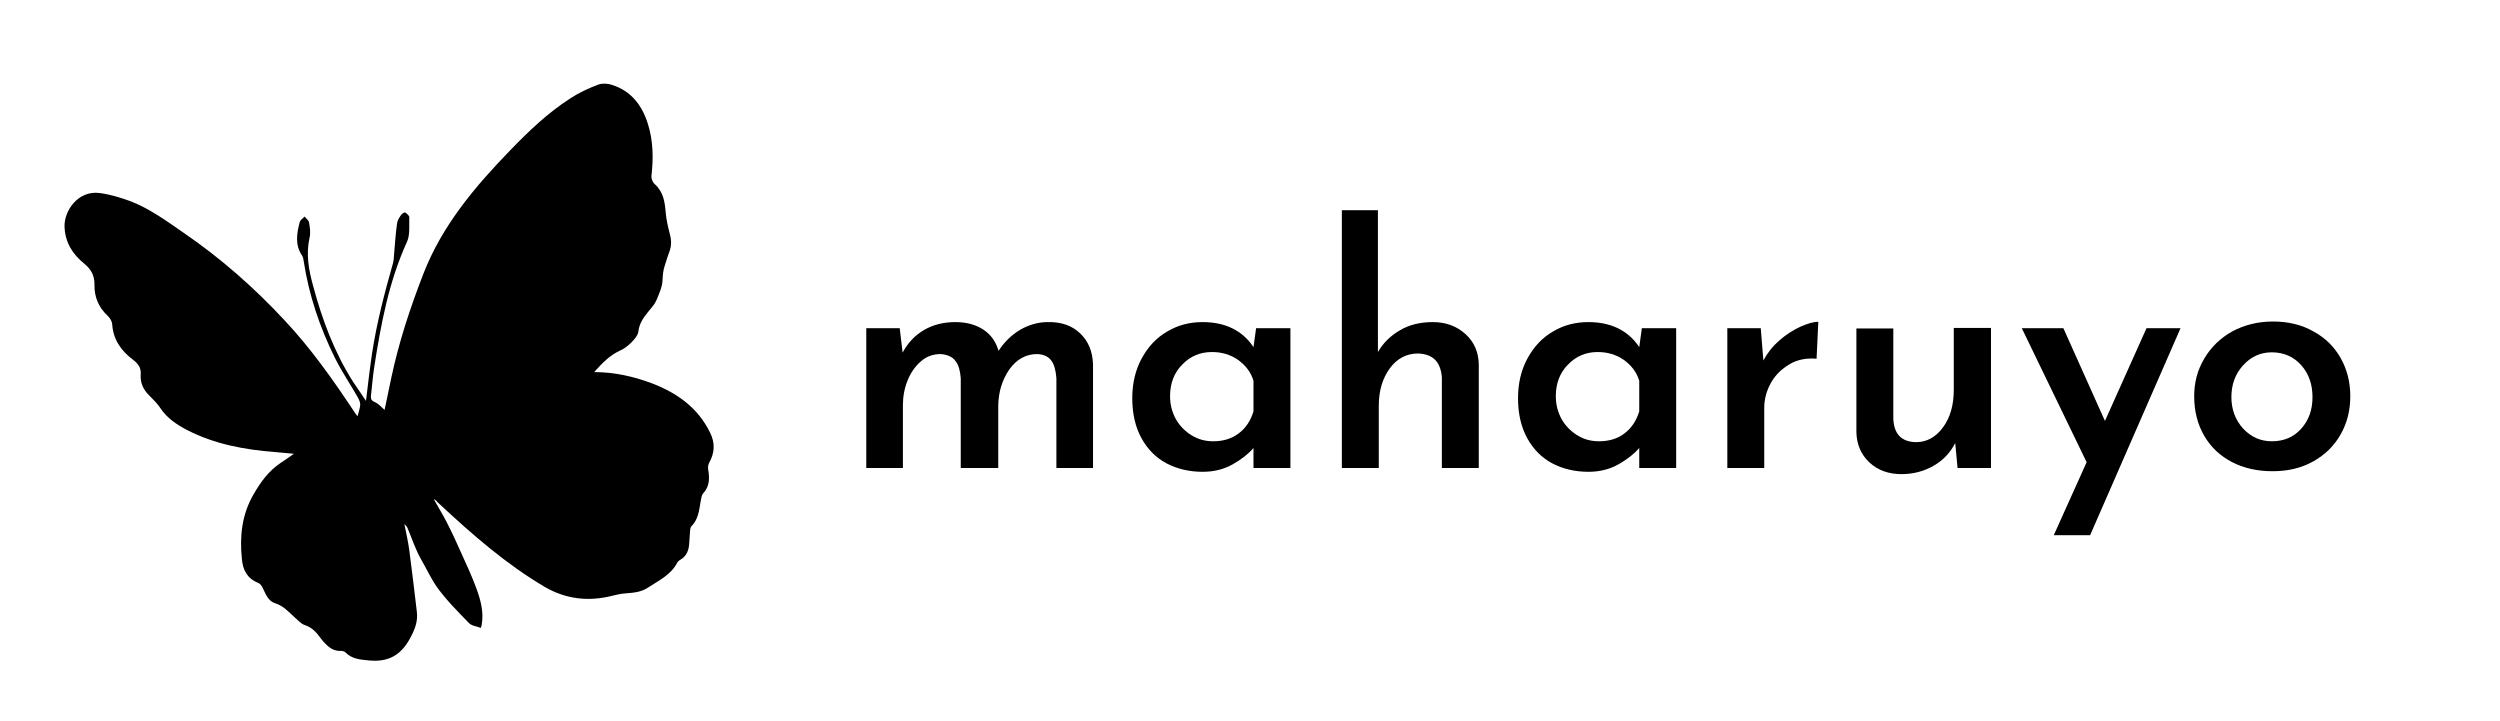
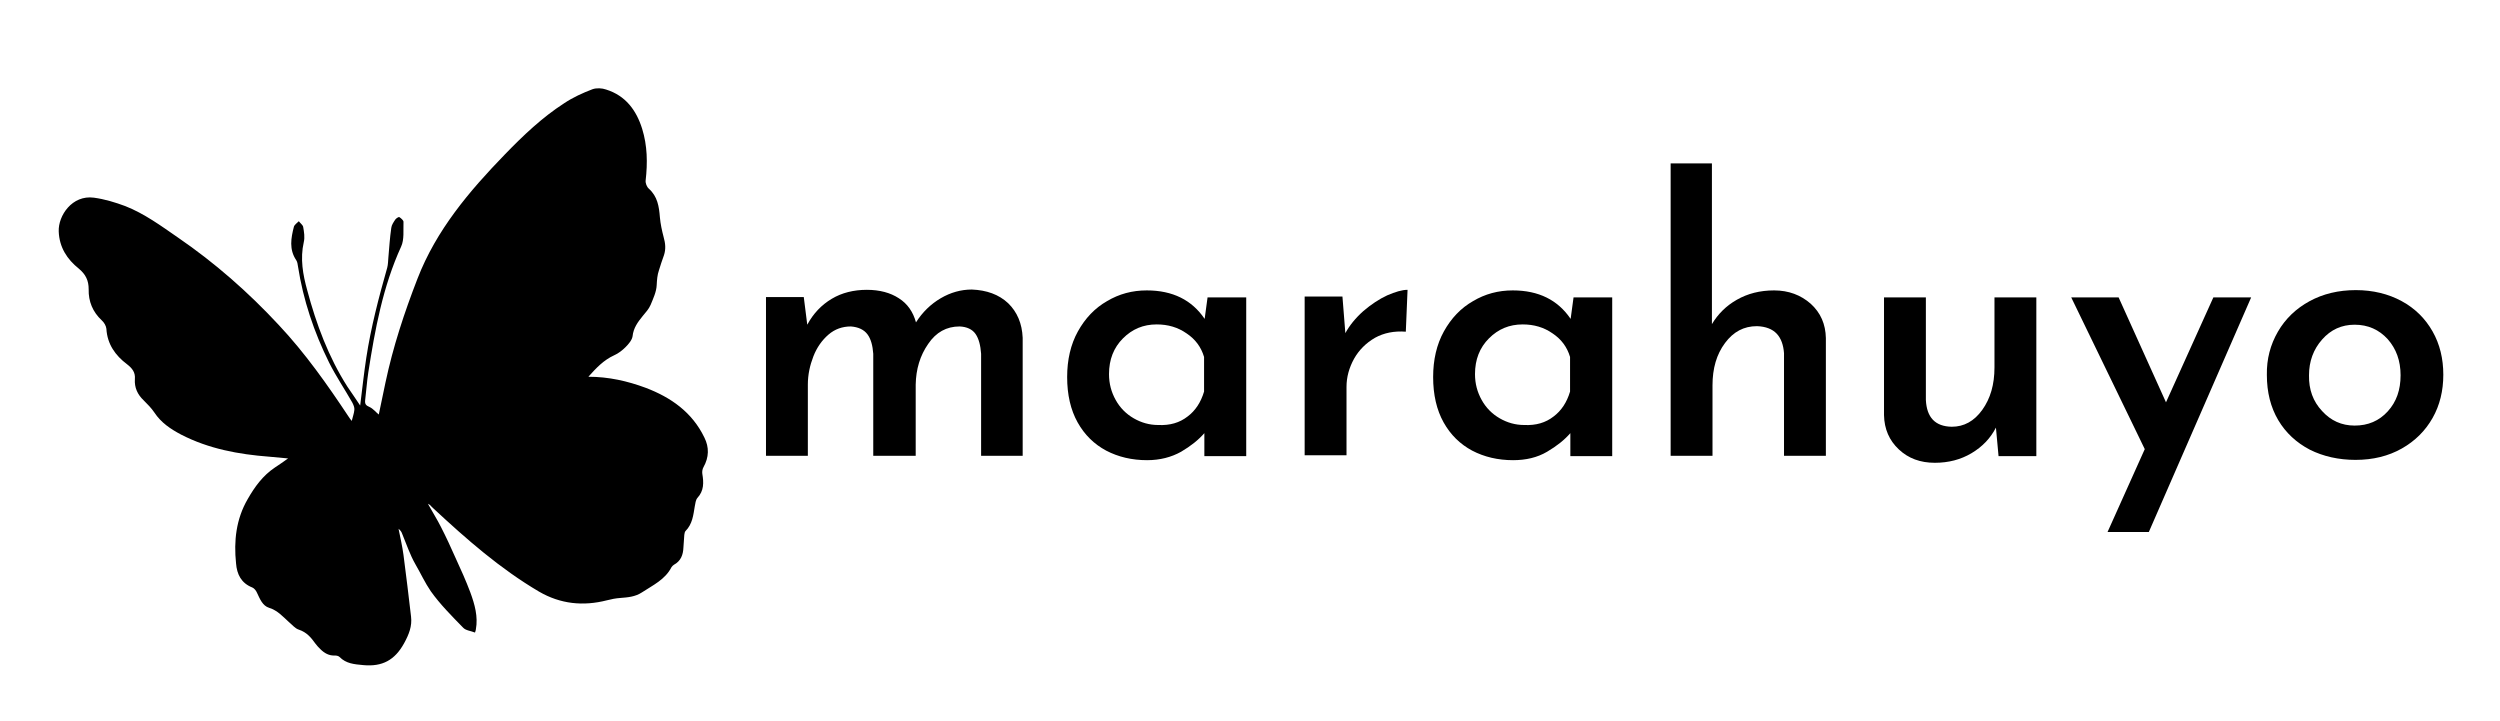
<svg xmlns="http://www.w3.org/2000/svg" version="1.1" id="Layer_1" x="0px" y="0px" viewBox="0 0 860 248" style="enable-background:new 0 0 860 248;" xml:space="preserve">
-   <path d="M204.4,128c7,0,13.5,1.5,19.7,3.8c8.7,3.3,16,8.4,20.2,17.1c1.7,3.4,1.6,6.8-0.3,10.2c-0.4,0.7-0.5,1.6-0.4,2.3  c0.5,3,0.6,5.8-1.7,8.3c-0.6,0.7-0.7,1.9-0.9,2.9c-0.5,3-0.8,6.1-3.2,8.5c-0.3,0.3-0.3,0.9-0.4,1.3c-0.1,1.4-0.2,2.9-0.3,4.3  c-0.1,2.6-0.9,4.7-3.3,6c-0.3,0.2-0.6,0.5-0.8,0.8c-2.2,4.3-6.4,6.2-10.2,8.7c-2.3,1.5-4.8,1.7-7.4,1.9c-1.5,0.1-3.1,0.4-4.6,0.8  c-8.2,2.1-16,1.3-23.4-3c-13.4-7.9-24.9-18-36.2-28.5c-0.4-0.4-0.9-0.8-1.3-1.3c-0.1-0.1-0.2-0.1-0.7-0.4c1.6,2.9,3.2,5.4,4.5,8  c1.8,3.5,3.4,7,5,10.6c1.8,3.9,3.6,7.9,5.1,11.9c1.5,4.1,2.7,8.3,1.9,12.7c0,0.2-0.1,0.5-0.3,1.1c-1.5-0.6-3.2-0.7-4.1-1.7  c-3.9-4-7.9-8-11.1-12.5c-2-2.9-3.5-6.2-5.3-9.3c-1.9-3.3-3.1-7-4.6-10.6c-0.2-0.6-0.6-1.1-1.2-1.6c0.6,3,1.3,6,1.7,9  c0.9,7.1,1.8,14.1,2.6,21.2c0.4,3.3-0.7,6.1-2.4,9.2c-3.2,5.8-7.5,8.1-14,7.5c-3.2-0.3-5.9-0.5-8.2-2.8c-0.4-0.4-1.1-0.5-1.6-0.5  c-2,0.1-3.6-0.8-5-2.2c-0.6-0.6-1.2-1.2-1.7-1.9c-1.5-2.1-3-3.9-5.7-4.8c-1.3-0.4-2.3-1.7-3.4-2.6c-2.1-1.9-3.9-4-6.8-4.9  c-2.3-0.7-3.2-3.1-4.2-5.2c-0.3-0.7-0.9-1.5-1.6-1.8c-3.8-1.5-5.3-4.5-5.6-8.3c-0.8-7.7,0-15.2,4-22.1c2.4-4.2,5.2-8.1,9.4-10.9  c1.4-0.9,2.8-1.9,4.5-3.1c-2.4-0.2-4.4-0.4-6.5-0.6c-10.5-0.8-20.8-2.7-30.3-7.6c-3.6-1.9-6.9-4.1-9.2-7.6c-1-1.5-2.4-2.9-3.7-4.2  c-2.1-2-3.2-4.4-3-7.3c0.2-2.3-0.9-3.7-2.7-5.1c-4-3-6.8-6.9-7.1-12.2c-0.1-1-0.8-2.2-1.6-2.9c-3.1-2.9-4.6-6.5-4.5-10.7  c0-3-1-5.1-3.4-7.1c-4-3.2-6.7-7.3-6.9-12.8c-0.2-5.4,4.6-12.6,12.1-11.6c3.7,0.5,7.3,1.6,10.8,2.9c6.6,2.6,12.3,6.8,18.1,10.8  c12.7,8.7,24.2,18.8,34.7,30.1c9.1,9.7,16.7,20.5,24,31.5c0.3,0.5,0.7,1,1.1,1.5c0.3-1.3,0.8-2.6,0.9-3.8c0.1-0.8-0.3-1.7-0.7-2.5  c-2.6-4.6-5.6-9-8-13.8c-5.2-10.5-8.9-21.5-10.7-33.1c-0.1-0.7-0.2-1.5-0.6-2.1c-2.5-3.7-1.8-7.6-0.8-11.5c0.2-0.7,1.1-1.3,1.7-1.9  c0.5,0.7,1.4,1.3,1.5,2c0.3,1.7,0.6,3.5,0.2,5.2c-1.3,5.7-0.3,11.2,1.2,16.6c3.1,11.6,7.3,22.9,13.8,33.1c1.4,2.1,2.9,4.2,4.4,6.5  c0.7-5.7,1.3-11.1,2.1-16.4c1.6-10.5,4.3-20.8,7.2-31c0.3-1.1,0.3-2.4,0.4-3.5c0.3-3.4,0.5-6.8,1-10.2c0.1-1,0.8-2,1.4-2.9  c0.3-0.4,1.2-1,1.4-0.8c0.6,0.4,1.4,1.1,1.4,1.6c-0.1,2.9,0.3,6.1-0.8,8.5c-6.3,13.8-9,28.5-11.3,43.3c-0.5,3.2-0.7,6.5-1.1,9.7  c-0.1,1.2,0.3,1.7,1.5,2.2c1.3,0.6,2.2,1.8,3.2,2.6c0.7-3.4,1.5-7.2,2.3-11c2.6-12.3,6.5-24.1,11-35.7c6.5-16.8,17.8-30.1,30.1-42.8  c6.3-6.5,12.8-12.7,20.4-17.6c3-2,6.3-3.5,9.7-4.8c1.4-0.5,3.3-0.4,4.7,0.1c6.7,2.1,10.4,7.1,12.4,13.5c1.8,5.8,1.9,11.7,1.2,17.8  c-0.1,0.9,0.4,2.2,1.1,2.8c3,2.7,3.5,6.1,3.8,9.8c0.2,2.3,0.7,4.6,1.3,6.9c0.6,2.1,0.8,4.1,0.1,6.2c-0.6,1.7-1.2,3.4-1.7,5.1  c-0.6,1.7-0.7,3.4-0.8,5.2c-0.1,2.3-1.2,4.6-2.1,6.8c-0.6,1.4-1.7,2.6-2.7,3.8c-1.7,2.1-3.2,4.1-3.5,7c-0.2,1.3-1.4,2.7-2.4,3.7  c-1.1,1.1-2.5,2.2-3.9,2.8C209.6,122.3,207.1,125,204.4,128z" />
-   <path d="M371.6,114.7c2.8,2.7,4.2,6.1,4.4,10.5V161h-12.6v-30.9c-0.2-2.6-0.7-4.6-1.7-6c-1-1.4-2.6-2.2-4.9-2.3  c-3.9,0-7.1,1.8-9.6,5.3c-2.4,3.5-3.7,7.6-3.8,12.3V161h-12.9v-30.9c-0.2-2.5-0.7-4.5-1.8-5.9c-1-1.4-2.7-2.2-5.1-2.4  c-2.6,0-4.9,0.8-6.8,2.5c-2,1.7-3.5,3.9-4.6,6.6c-1.1,2.7-1.6,5.6-1.6,8.5V161H298v-48.1h11.5l1,8.4c1.8-3.4,4.3-6,7.4-7.8  c3.1-1.8,6.7-2.7,10.7-2.7c3.9,0,7.1,0.9,9.7,2.6c2.6,1.7,4.3,4.2,5.2,7.3c2-3.1,4.5-5.5,7.5-7.3c3-1.7,6.2-2.6,9.4-2.6  C365.1,110.7,368.8,112,371.6,114.7z" />
-   <path d="M443.9,112.9V161h-12.7v-6.9c-1.7,2-4.1,3.9-7.1,5.6c-3,1.7-6.4,2.6-10.4,2.6c-4.6,0-8.8-1-12.4-2.9  c-3.6-1.9-6.5-4.8-8.6-8.6c-2.1-3.8-3.2-8.4-3.2-13.8c0-5.2,1.1-9.8,3.3-13.8c2.2-4,5.1-7.1,8.8-9.2c3.7-2.2,7.7-3.2,12.1-3.2  c7.8,0,13.7,2.9,17.5,8.6l0.9-6.5H443.9z M426.1,149.1c2.4-1.8,4.1-4.3,5.1-7.6v-10.5c-0.9-3-2.7-5.3-5.3-7.2  c-2.6-1.8-5.6-2.7-9-2.7c-4,0-7.4,1.4-10.2,4.3c-2.8,2.8-4.2,6.5-4.2,10.9c0,2.9,0.7,5.5,2,7.9c1.4,2.4,3.2,4.2,5.5,5.6  c2.3,1.4,4.7,2,7.4,2C420.8,151.8,423.7,150.9,426.1,149.1z" />
-   <path d="M504.1,114.9c3,2.7,4.5,6.2,4.6,10.4V161H496v-31.2c-0.2-2.5-0.9-4.5-2.2-5.9c-1.3-1.4-3.3-2.2-6-2.3  c-3.9,0-7.2,1.7-9.7,5.1c-2.5,3.4-3.8,7.7-3.8,12.9V161h-12.7V72.3H474v48.8c1.8-3.1,4.3-5.6,7.6-7.5c3.2-1.9,7-2.8,11.3-2.8  C497.4,110.8,501.1,112.2,504.1,114.9z" />
-   <path d="M576.6,112.9V161h-12.7v-6.9c-1.7,2-4.1,3.9-7.1,5.6c-3,1.7-6.4,2.6-10.4,2.6c-4.6,0-8.8-1-12.4-2.9  c-3.6-1.9-6.5-4.8-8.6-8.6c-2.1-3.8-3.2-8.4-3.2-13.8c0-5.2,1.1-9.8,3.3-13.8c2.2-4,5.1-7.1,8.8-9.2c3.7-2.2,7.7-3.2,12.1-3.2  c7.8,0,13.7,2.9,17.5,8.6l0.9-6.5H576.6z M558.8,149.1c2.4-1.8,4.1-4.3,5.1-7.6v-10.5c-0.9-3-2.7-5.3-5.3-7.2  c-2.6-1.8-5.6-2.7-9-2.7c-4,0-7.4,1.4-10.2,4.3c-2.8,2.8-4.2,6.5-4.2,10.9c0,2.9,0.7,5.5,2,7.9c1.4,2.4,3.2,4.2,5.5,5.6  c2.3,1.4,4.7,2,7.4,2C553.5,151.8,556.5,150.9,558.8,149.1z" />
-   <path d="M612.1,117.1c2.3-2,4.8-3.6,7.2-4.7c2.5-1.1,4.5-1.7,6.2-1.7l-0.6,12.7c-3.5-0.3-6.6,0.3-9.3,1.9c-2.7,1.6-4.9,3.7-6.4,6.4  c-1.5,2.7-2.3,5.6-2.3,8.6V161h-12.7v-48.1h11.5l0.9,11.1C608,121.4,609.8,119.1,612.1,117.1z" />
-   <path d="M684.9,112.9V161h-11.5l-0.8-8.6c-1.7,3.3-4.1,5.9-7.4,7.8c-3.3,1.9-7,2.9-11.1,2.9c-4.4,0-8.1-1.3-11-4  c-2.9-2.7-4.4-6.2-4.5-10.4v-35.7h12.7V144c0.2,5.3,2.8,8,7.8,8.1c3.7,0,6.8-1.7,9.3-5.1c2.5-3.4,3.7-7.7,3.7-12.9v-21.3H684.9z" />
-   <path d="M750.1,112.9l-31.1,71.2h-12.5l11.3-25.1l-22.3-46.1h14.3l14.3,31.9l14.3-31.9H750.1z" />
-   <path d="M758.3,123.3c2.3-3.9,5.5-7,9.6-9.3c4.1-2.2,8.8-3.4,14-3.4c5.2,0,9.9,1.1,13.9,3.4c4.1,2.2,7.2,5.3,9.4,9.2  c2.2,3.9,3.3,8.3,3.3,13.1c0,4.9-1.1,9.2-3.3,13.1c-2.2,3.9-5.3,7-9.4,9.3c-4.1,2.3-8.7,3.4-14,3.4c-5.2,0-9.8-1-13.9-3.1  c-4.1-2.1-7.3-5.1-9.6-9c-2.3-3.9-3.5-8.5-3.5-13.7C754.8,131.6,755.9,127.3,758.3,123.3z M771.6,147.4c2.7,2.9,6,4.4,9.9,4.4  c4.1,0,7.5-1.4,10.1-4.3c2.6-2.9,3.9-6.5,3.9-10.9c0-4.4-1.3-8.1-3.9-11c-2.6-2.9-6-4.4-10.1-4.4c-3.9,0-7.2,1.5-9.9,4.5  c-2.7,3-4,6.6-4,10.9C767.6,140.9,769,144.5,771.6,147.4z" />
+   <path d="M202.4,129.6c7,0,13.5,1.5,19.7,3.8c8.7,3.3,16,8.4,20.2,17.1c1.7,3.4,1.6,6.8-0.3,10.2c-0.4,0.7-0.5,1.6-0.4,2.3  c0.5,3,0.6,5.8-1.7,8.3c-0.6,0.7-0.7,1.9-0.9,2.9c-0.5,3-0.8,6.1-3.2,8.5c-0.3,0.3-0.3,0.9-0.4,1.3c-0.1,1.4-0.2,2.9-0.3,4.3  c-0.1,2.6-0.9,4.7-3.3,6c-0.3,0.2-0.6,0.5-0.8,0.8c-2.2,4.3-6.4,6.2-10.2,8.7c-2.3,1.5-4.8,1.7-7.4,1.9c-1.5,0.1-3.1,0.4-4.6,0.8  c-8.2,2.1-16,1.3-23.4-3c-13.4-7.9-24.9-18-36.2-28.5c-0.4-0.4-0.9-0.8-1.3-1.3c-0.1-0.1-0.2-0.1-0.7-0.4c1.6,2.9,3.2,5.4,4.5,8  c1.8,3.5,3.4,7,5,10.6c1.8,3.9,3.6,7.9,5.1,11.9c1.5,4.1,2.7,8.3,1.9,12.7c0,0.2-0.1,0.5-0.3,1.1c-1.5-0.6-3.2-0.7-4.1-1.7  c-3.9-4-7.9-8-11.1-12.5c-2-2.9-3.5-6.2-5.3-9.3c-1.9-3.3-3.1-7-4.6-10.6c-0.2-0.6-0.6-1.1-1.2-1.6c0.6,3,1.3,6,1.7,9  c0.9,7.1,1.8,14.1,2.6,21.2c0.4,3.3-0.7,6.1-2.4,9.2c-3.2,5.8-7.5,8.1-14,7.5c-3.2-0.3-5.9-0.5-8.2-2.8c-0.4-0.4-1.1-0.5-1.6-0.5  c-2,0.1-3.6-0.8-5-2.2c-0.6-0.6-1.2-1.2-1.7-1.9c-1.5-2.1-3-3.9-5.7-4.8c-1.3-0.4-2.3-1.7-3.4-2.6c-2.1-1.9-3.9-4-6.8-4.9  c-2.3-0.7-3.2-3.1-4.2-5.2c-0.3-0.7-0.9-1.5-1.6-1.8c-3.8-1.5-5.3-4.5-5.6-8.3c-0.8-7.7,0-15.2,4-22.1c2.4-4.2,5.2-8.1,9.4-10.9  c1.4-0.9,2.8-1.9,4.5-3.1c-2.4-0.2-4.4-0.4-6.5-0.6c-10.5-0.8-20.8-2.7-30.3-7.6c-3.6-1.9-6.9-4.1-9.2-7.6c-1-1.5-2.4-2.9-3.7-4.2  c-2.1-2-3.2-4.4-3-7.3c0.2-2.3-0.9-3.7-2.7-5.1c-4-3-6.8-6.9-7.1-12.2c-0.1-1-0.8-2.2-1.6-2.9c-3.1-2.9-4.6-6.5-4.5-10.7  c0-3-1-5.1-3.4-7.1c-4-3.2-6.7-7.3-6.9-12.8C20,74.2,24.8,67,32.3,68c3.7,0.5,7.3,1.6,10.8,2.9c6.6,2.6,12.3,6.8,18.1,10.8  c12.7,8.7,24.2,18.8,34.7,30.1c9.1,9.7,16.7,20.5,24,31.5c0.3,0.5,0.7,1,1.1,1.5c0.3-1.3,0.8-2.6,0.9-3.8c0.1-0.8-0.3-1.7-0.7-2.5  c-2.6-4.6-5.6-9-8-13.8c-5.2-10.5-8.9-21.5-10.7-33.1c-0.1-0.7-0.2-1.5-0.6-2.1c-2.5-3.7-1.8-7.6-0.8-11.5c0.2-0.7,1.1-1.3,1.7-1.9  c0.5,0.7,1.4,1.3,1.5,2c0.3,1.7,0.6,3.5,0.2,5.2c-1.3,5.7-0.3,11.2,1.2,16.6c3.1,11.6,7.3,22.9,13.8,33.1c1.4,2.1,2.9,4.2,4.4,6.5  c0.7-5.7,1.3-11.1,2.1-16.4c1.6-10.5,4.3-20.8,7.2-31c0.3-1.1,0.3-2.4,0.4-3.5c0.3-3.4,0.5-6.8,1-10.2c0.1-1,0.8-2,1.4-2.9  c0.3-0.4,1.2-1,1.4-0.8c0.6,0.4,1.4,1.1,1.4,1.6c-0.1,2.9,0.3,6.1-0.8,8.5c-6.3,13.8-9,28.5-11.3,43.3c-0.5,3.2-0.7,6.5-1.1,9.7  c-0.1,1.2,0.3,1.7,1.5,2.2c1.3,0.6,2.2,1.8,3.2,2.6c0.7-3.4,1.5-7.2,2.3-11c2.6-12.3,6.5-24.1,11-35.7c6.5-16.8,17.8-30.1,30.1-42.8  c6.3-6.5,12.8-12.7,20.4-17.6c3-2,6.3-3.5,9.7-4.8c1.4-0.5,3.3-0.4,4.7,0.1c6.7,2.1,10.4,7.1,12.4,13.5c1.8,5.8,1.9,11.7,1.2,17.8  c-0.1,0.9,0.4,2.2,1.1,2.8c3,2.7,3.5,6.1,3.8,9.8c0.2,2.3,0.7,4.6,1.3,6.9c0.6,2.1,0.8,4.1,0.1,6.2c-0.6,1.7-1.2,3.4-1.7,5.1  c-0.6,1.7-0.7,3.4-0.8,5.2c-0.1,2.3-1.2,4.6-2.1,6.8c-0.6,1.4-1.7,2.6-2.7,3.8c-1.7,2.1-3.2,4.1-3.5,7c-0.2,1.3-1.4,2.7-2.4,3.7  c-1.1,1.1-2.5,2.2-3.9,2.8C207.6,123.9,205.1,126.6,202.4,129.6z" />
+   <g>
+     <path d="M346.8,104.3c3.1,3,4.8,7,5,11.9v40.6h-14.3v-35.1c-0.2-2.9-0.8-5.2-1.9-6.8c-1.1-1.6-3-2.5-5.5-2.6c-4.5,0-8.1,2-10.8,6   c-2.8,4-4.2,8.7-4.3,14v24.5h-14.6v-35.1c-0.2-2.8-0.8-5.1-2-6.7c-1.2-1.6-3.1-2.5-5.7-2.7c-2.9,0-5.5,0.9-7.7,2.8   c-2.2,1.9-4,4.4-5.2,7.5c-1.2,3.1-1.9,6.3-1.9,9.7v24.5h-14.4v-54.6h13l1.2,9.5c2.1-3.9,4.9-6.8,8.4-8.9c3.5-2.1,7.6-3.1,12.1-3.1   c4.4,0,8.1,1,11,2.9c3,1.9,4.9,4.7,5.9,8.3c2.2-3.5,5.1-6.3,8.5-8.3c3.4-2,7-3,10.7-3C339.4,99.8,343.6,101.3,346.8,104.3z" />
+     <path d="M428.7,102.3v54.6h-14.4V149c-2,2.3-4.6,4.4-8,6.4c-3.4,1.9-7.3,2.9-11.7,2.9c-5.2,0-9.9-1.1-14.1-3.3   c-4.1-2.2-7.4-5.4-9.8-9.7c-2.4-4.3-3.6-9.5-3.6-15.6c0-5.9,1.2-11.2,3.7-15.7c2.5-4.5,5.8-8,10-10.4c4.2-2.5,8.7-3.7,13.7-3.7   c8.9,0,15.5,3.3,19.9,9.8l1-7.4H428.7z M408.5,143.3c2.7-2,4.6-4.9,5.7-8.6v-11.9c-1-3.4-3-6.1-6-8.1c-3-2.1-6.4-3.1-10.3-3.1   c-4.6,0-8.4,1.6-11.6,4.8c-3.2,3.2-4.8,7.3-4.8,12.3c0,3.3,0.8,6.2,2.3,8.9c1.5,2.7,3.6,4.8,6.2,6.3s5.4,2.3,8.4,2.3   C402.5,146.4,405.8,145.4,408.5,143.3z" />
+     <path d="M469,107c2.7-2.3,5.4-4.1,8.2-5.4c2.8-1.2,5.1-1.9,7-1.9l-0.6,14.4c-4-0.3-7.5,0.4-10.6,2.1c-3.1,1.8-5.5,4.2-7.2,7.2   c-1.7,3.1-2.6,6.3-2.6,9.7v23.5h-14.4v-54.6h13l1,12.6C464.2,112,466.3,109.4,469,107z" />
+     <path d="M554.6,102.3v54.6h-14.4V149c-2,2.3-4.6,4.4-8,6.4s-7.3,2.9-11.7,2.9c-5.2,0-9.9-1.1-14.1-3.3c-4.1-2.2-7.4-5.4-9.8-9.7   c-2.4-4.3-3.6-9.5-3.6-15.6c0-5.9,1.2-11.2,3.7-15.7c2.5-4.5,5.8-8,10-10.4c4.2-2.5,8.7-3.7,13.7-3.7c8.9,0,15.5,3.3,19.9,9.8   l1-7.4H554.6z M534.4,143.3c2.7-2,4.6-4.9,5.7-8.6v-11.9c-1-3.4-3-6.1-6-8.1c-3-2.1-6.4-3.1-10.3-3.1c-4.6,0-8.4,1.6-11.6,4.8   c-3.2,3.2-4.8,7.3-4.8,12.3c0,3.3,0.8,6.2,2.3,8.9c1.5,2.7,3.6,4.8,6.2,6.3c2.6,1.5,5.4,2.3,8.4,2.3   C528.4,146.4,531.7,145.4,534.4,143.3z" />
+     <path d="M622.9,104.5c3.4,3.1,5.1,7,5.2,11.8v40.5h-14.4v-35.3c-0.2-2.8-1-5.1-2.5-6.7c-1.5-1.6-3.8-2.5-6.8-2.6   c-4.5,0-8.1,1.9-11,5.8c-2.9,3.9-4.3,8.7-4.3,14.6v24.2h-14.4V56.2h14.2v55.3c2.1-3.5,4.9-6.3,8.6-8.4c3.7-2.1,7.9-3.2,12.8-3.2   C615.3,99.9,619.5,101.5,622.9,104.5z" />
+     <path d="M700.5,102.3v54.6h-13l-0.9-9.8c-1.9,3.7-4.7,6.6-8.4,8.8c-3.7,2.2-7.9,3.3-12.6,3.3c-5,0-9.1-1.5-12.4-4.6   c-3.3-3.1-5-7-5.1-11.8v-40.5h14.4v35.3c0.3,6,3.2,9.1,8.9,9.2c4.2,0,7.7-1.9,10.5-5.8c2.8-3.9,4.2-8.7,4.2-14.6v-24.1H700.5z" />
+     <path d="M774.4,102.3L739.2,183H725l12.8-28.5l-25.3-52.2h16.3l16.3,36.1l16.3-36.1H774.4z" />
+     <path d="M783.6,114.1c2.6-4.5,6.3-8,10.9-10.5c4.6-2.5,9.9-3.8,15.9-3.8c5.9,0,11.2,1.3,15.8,3.8c4.6,2.5,8.1,6,10.6,10.4   c2.5,4.4,3.7,9.4,3.7,14.9c0,5.5-1.2,10.5-3.7,14.9c-2.5,4.4-6,7.9-10.6,10.5c-4.6,2.6-9.9,3.9-15.9,3.9c-5.8,0-11.1-1.2-15.7-3.5   c-4.6-2.4-8.3-5.8-10.9-10.2c-2.6-4.4-3.9-9.6-3.9-15.5C779.7,123.5,781,118.6,783.6,114.1z M798.8,141.4c3,3.3,6.7,5,11.2,5   c4.6,0,8.4-1.6,11.4-4.9c3-3.3,4.4-7.4,4.4-12.4c0-5-1.5-9.1-4.4-12.4c-3-3.3-6.8-5-11.4-5c-4.5,0-8.2,1.7-11.2,5.1   c-3,3.4-4.5,7.5-4.5,12.3C794.2,134,795.7,138.1,798.8,141.4z" />
+   </g>
</svg>
